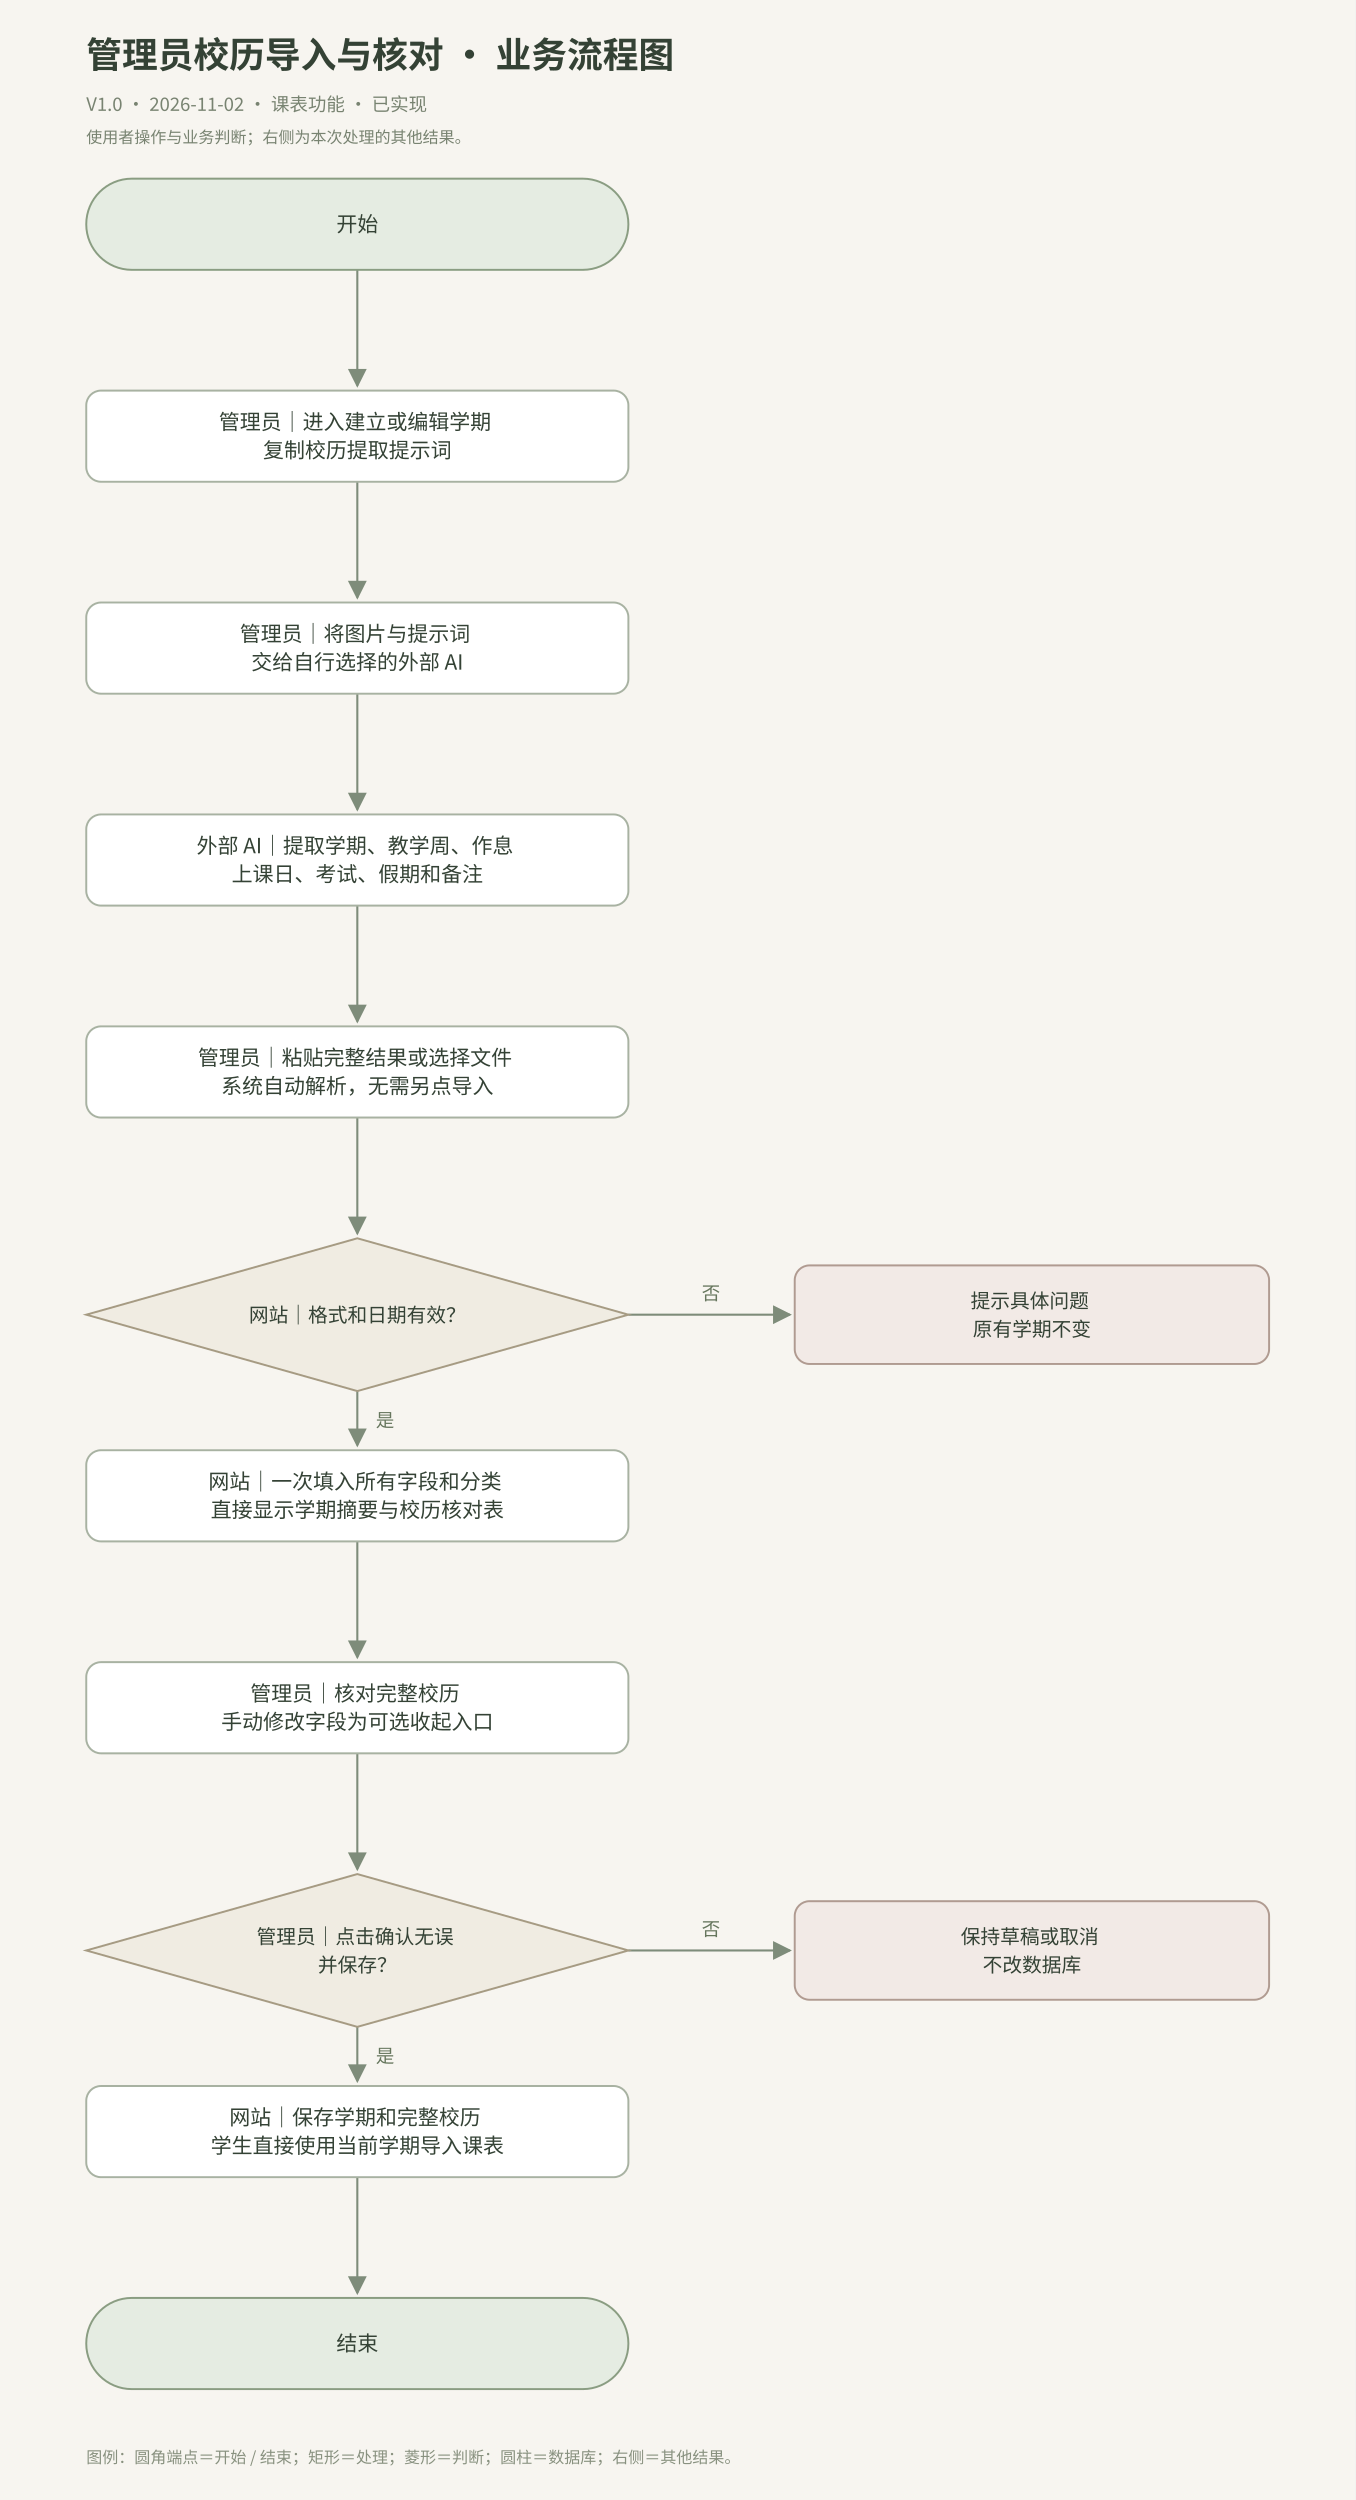
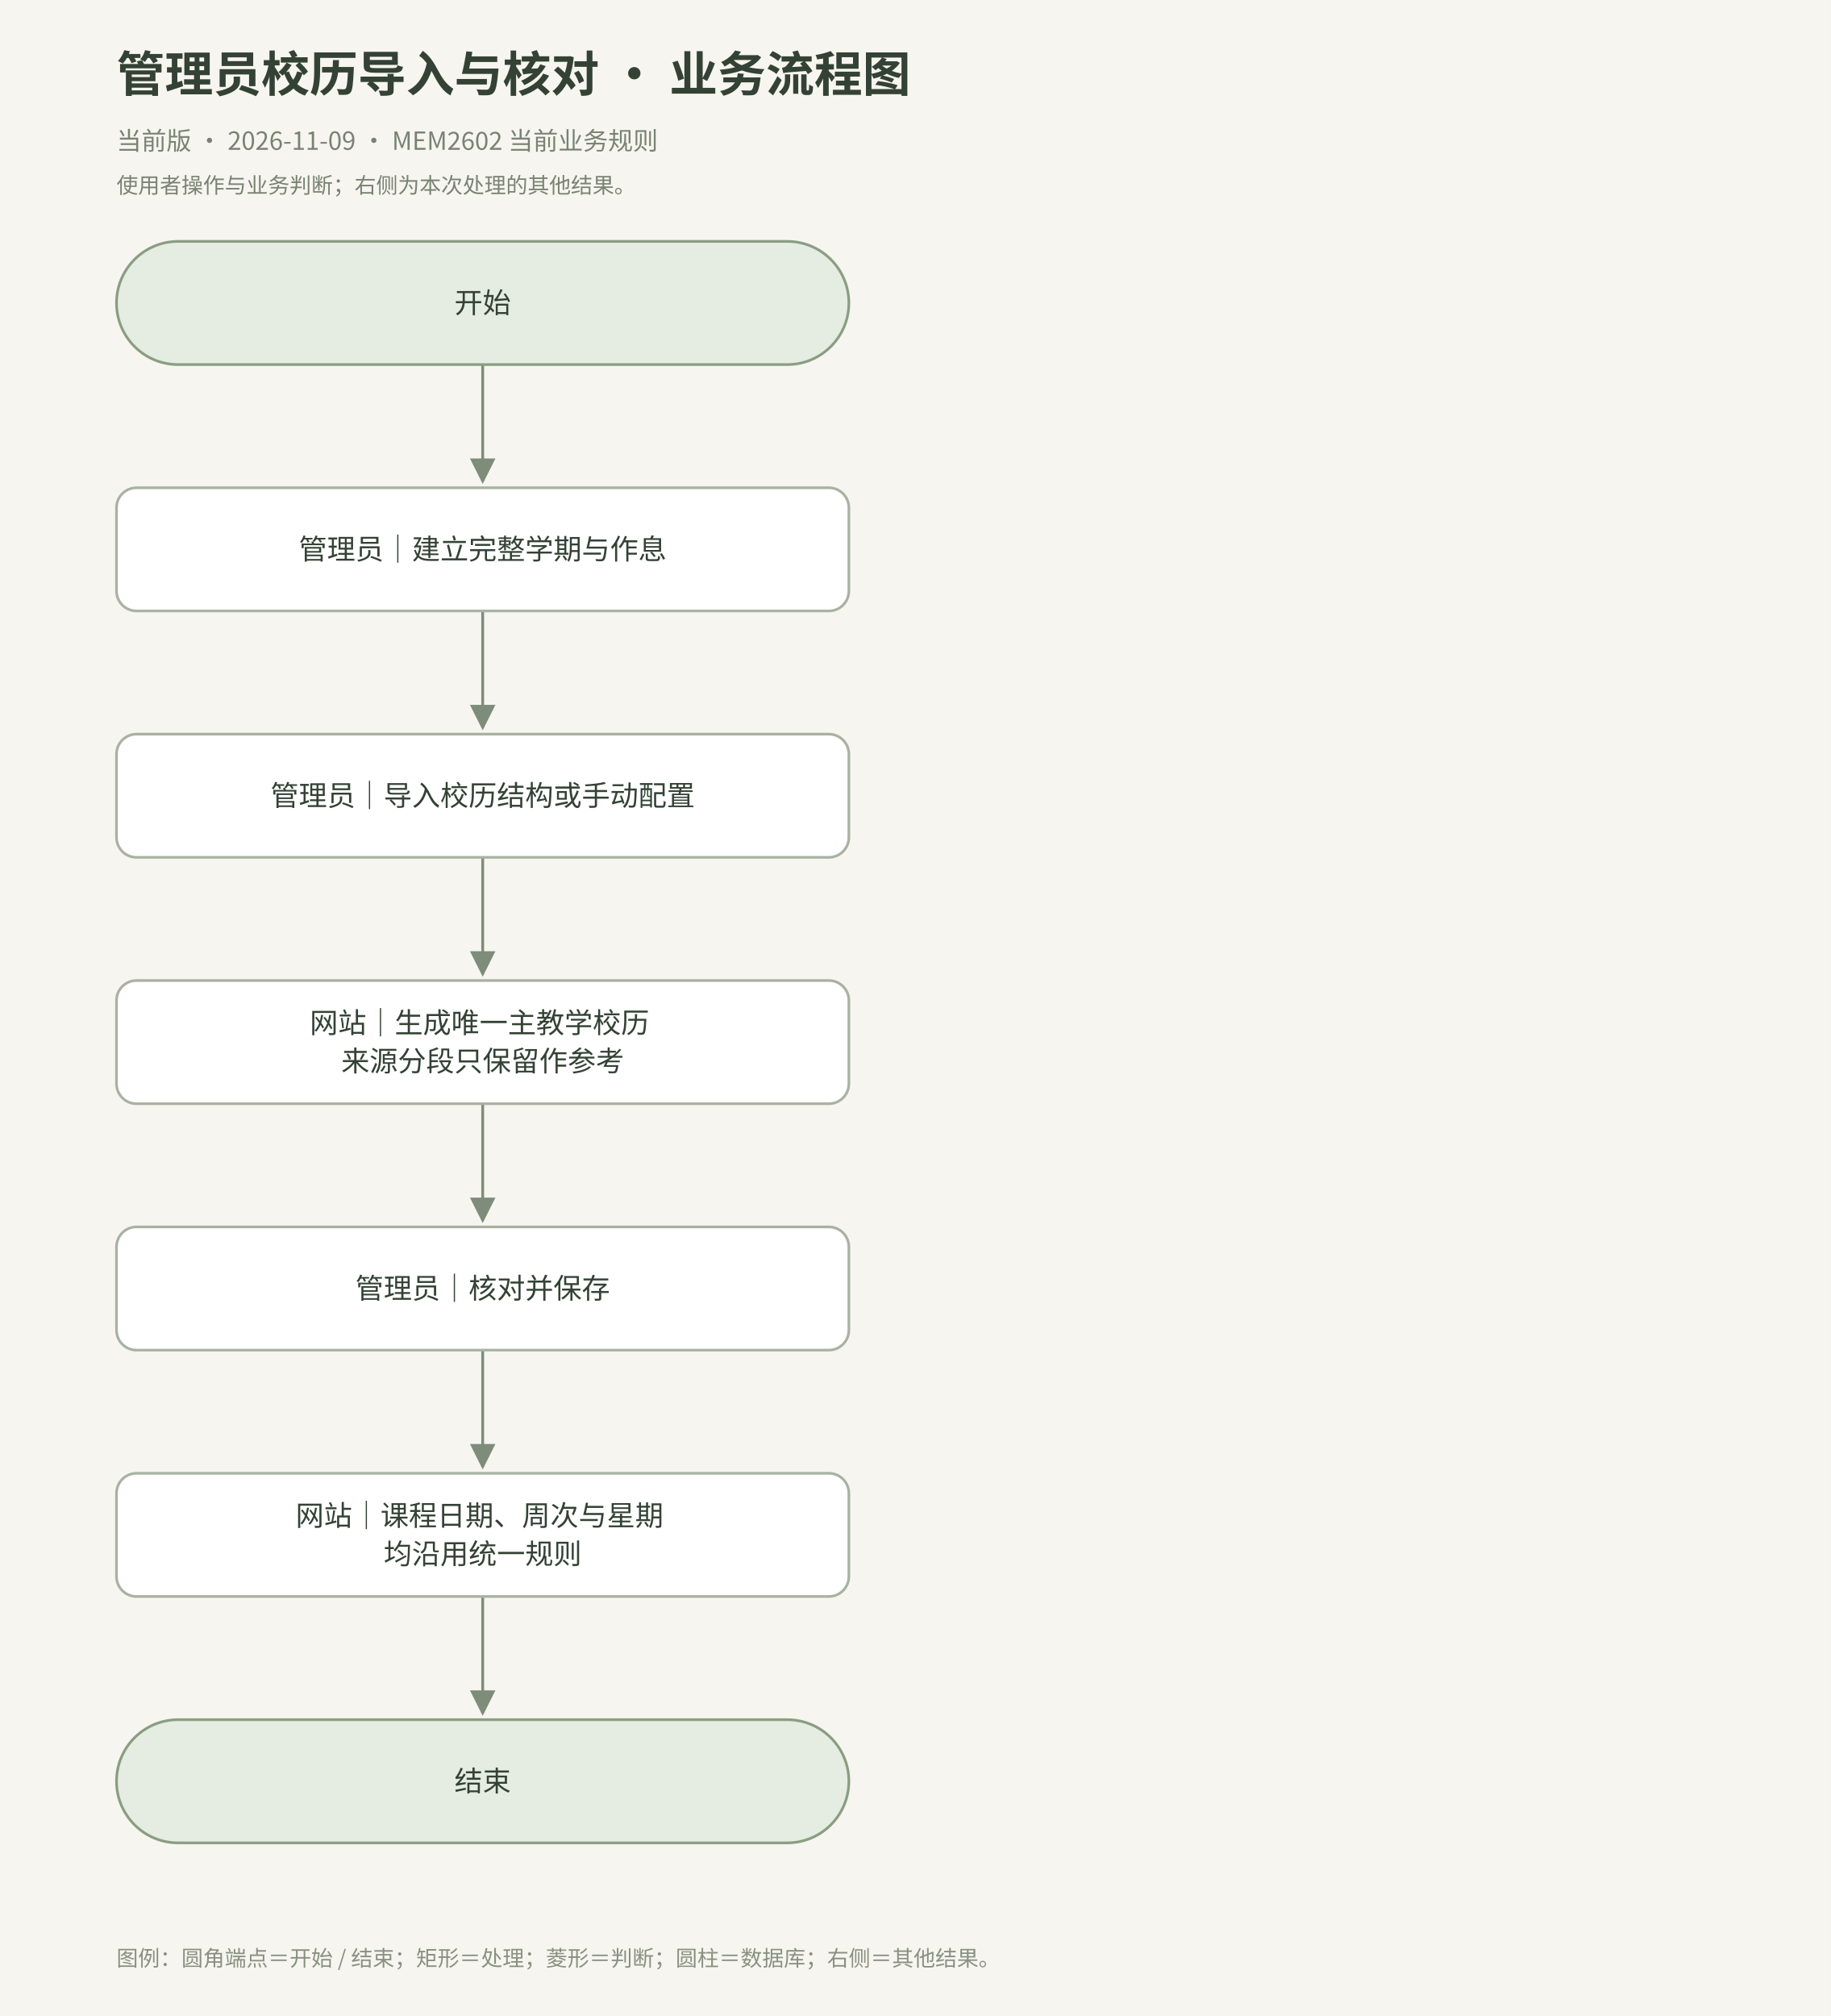
- <svg xmlns="http://www.w3.org/2000/svg" width="1100" height="2029" viewBox="0 0 1100 2029" role="img" aria-labelledby="title desc">
+ <svg xmlns="http://www.w3.org/2000/svg" width="1100" height="1211" viewBox="0 0 1100 1211" role="img" aria-labelledby="title desc">
  <defs>
    <marker id="arrow" markerWidth="9" markerHeight="9" refX="8" refY="4.5" orient="auto" markerUnits="strokeWidth">
      <path d="M0 0 L9 4.5 L0 9 Z" fill="#7E8C7A" />
    </marker>
  </defs>
-   <rect width="1100" height="2029" fill="#F7F5F0" />
+   <rect width="1100" height="1211" fill="#F7F5F0" />
  <g font-family="'Microsoft YaHei','PingFang SC','Noto Sans CJK SC',sans-serif" fill="#344235">
    <text x="70" y="55" font-size="29" font-weight="700">管理员校历导入与核对 · 业务流程图</text>
-     <text x="70" y="90" font-size="15" fill="#788371">V1.0 · 2026-11-02 · 课表功能 · 已实现</text>
+     <text x="70" y="90" font-size="15" fill="#788371">当前版 · 2026-11-09 · MEM2602 当前业务规则</text>
    <text x="70" y="116" font-size="13" fill="#788371">使用者操作与业务判断；右侧为本次处理的其他结果。</text>
-     <path d="M290.0 219 L290.0 313" stroke="#7E8C7A" stroke-width="1.7" fill="none" marker-end="url(#arrow)" />
-     <path d="M290.0 391 L290.0 485" stroke="#7E8C7A" stroke-width="1.7" fill="none" marker-end="url(#arrow)" />
-     <path d="M290.0 563 L290.0 657" stroke="#7E8C7A" stroke-width="1.7" fill="none" marker-end="url(#arrow)" />
-     <path d="M290.0 735 L290.0 829" stroke="#7E8C7A" stroke-width="1.7" fill="none" marker-end="url(#arrow)" />
-     <path d="M290.0 907 L290.0 1001" stroke="#7E8C7A" stroke-width="1.7" fill="none" marker-end="url(#arrow)" />
-     <path d="M510 1067.0 L641 1067.0" stroke="#7E8C7A" stroke-width="1.7" fill="none" marker-end="url(#arrow)" />
-     <text x="569.5" y="1055.0" font-size="15" fill="#66765D">否</text>
-     <path d="M290.0 1129 L290.0 1173" stroke="#7E8C7A" stroke-width="1.7" fill="none" marker-end="url(#arrow)" />
-     <text x="305.0" y="1158.0" font-size="15" fill="#66765D">是</text>
-     <path d="M290.0 1251 L290.0 1345" stroke="#7E8C7A" stroke-width="1.7" fill="none" marker-end="url(#arrow)" />
-     <path d="M290.0 1423 L290.0 1517" stroke="#7E8C7A" stroke-width="1.7" fill="none" marker-end="url(#arrow)" />
-     <path d="M510 1583.0 L641 1583.0" stroke="#7E8C7A" stroke-width="1.7" fill="none" marker-end="url(#arrow)" />
-     <text x="569.5" y="1571.0" font-size="15" fill="#66765D">否</text>
-     <path d="M290.0 1645 L290.0 1689" stroke="#7E8C7A" stroke-width="1.7" fill="none" marker-end="url(#arrow)" />
-     <text x="305.0" y="1674.0" font-size="15" fill="#66765D">是</text>
-     <path d="M290.0 1767 L290.0 1861" stroke="#7E8C7A" stroke-width="1.7" fill="none" marker-end="url(#arrow)" />
+     <path d="M290.0 219 L290.0 289" stroke="#7E8C7A" stroke-width="1.7" fill="none" marker-end="url(#arrow)" />
+     <path d="M290.0 367 L290.0 437" stroke="#7E8C7A" stroke-width="1.7" fill="none" marker-end="url(#arrow)" />
+     <path d="M290.0 515 L290.0 585" stroke="#7E8C7A" stroke-width="1.7" fill="none" marker-end="url(#arrow)" />
+     <path d="M290.0 663 L290.0 733" stroke="#7E8C7A" stroke-width="1.7" fill="none" marker-end="url(#arrow)" />
+     <path d="M290.0 811 L290.0 881" stroke="#7E8C7A" stroke-width="1.7" fill="none" marker-end="url(#arrow)" />
+     <path d="M290.0 959 L290.0 1029" stroke="#7E8C7A" stroke-width="1.7" fill="none" marker-end="url(#arrow)" />
    <rect x="70" y="145" width="440" height="74" rx="37.0" fill="#E5ECE2" stroke="#8A9D82" stroke-width="1.6" />
    <text text-anchor="middle" font-size="17">
      <tspan x="290.0" y="188.0">开始</tspan>
    </text>
-     <rect x="70" y="317" width="440" height="74" rx="12" fill="#FFFFFF" stroke="#A8B2A2" stroke-width="1.6" />
+     <rect x="70" y="293" width="440" height="74" rx="12" fill="#FFFFFF" stroke="#A8B2A2" stroke-width="1.6" />
    <text text-anchor="middle" font-size="17">
-       <tspan x="290.0" y="348.5">管理员｜进入建立或编辑学期</tspan>
-       <tspan x="290.0" y="371.5">复制校历提取提示词</tspan>
+       <tspan x="290.0" y="336.0">管理员｜建立完整学期与作息</tspan>
    </text>
-     <rect x="70" y="489" width="440" height="74" rx="12" fill="#FFFFFF" stroke="#A8B2A2" stroke-width="1.6" />
+     <rect x="70" y="441" width="440" height="74" rx="12" fill="#FFFFFF" stroke="#A8B2A2" stroke-width="1.6" />
    <text text-anchor="middle" font-size="17">
-       <tspan x="290.0" y="520.5">管理员｜将图片与提示词</tspan>
-       <tspan x="290.0" y="543.5">交给自行选择的外部 AI</tspan>
+       <tspan x="290.0" y="484.0">管理员｜导入校历结构或手动配置</tspan>
    </text>
-     <rect x="70" y="661" width="440" height="74" rx="12" fill="#FFFFFF" stroke="#A8B2A2" stroke-width="1.6" />
+     <rect x="70" y="589" width="440" height="74" rx="12" fill="#FFFFFF" stroke="#A8B2A2" stroke-width="1.6" />
    <text text-anchor="middle" font-size="17">
-       <tspan x="290.0" y="692.5">外部 AI｜提取学期、教学周、作息</tspan>
-       <tspan x="290.0" y="715.5">上课日、考试、假期和备注</tspan>
+       <tspan x="290.0" y="620.5">网站｜生成唯一主教学校历</tspan>
+       <tspan x="290.0" y="643.5">来源分段只保留作参考</tspan>
    </text>
-     <rect x="70" y="833" width="440" height="74" rx="12" fill="#FFFFFF" stroke="#A8B2A2" stroke-width="1.6" />
+     <rect x="70" y="737" width="440" height="74" rx="12" fill="#FFFFFF" stroke="#A8B2A2" stroke-width="1.6" />
    <text text-anchor="middle" font-size="17">
-       <tspan x="290.0" y="864.5">管理员｜粘贴完整结果或选择文件</tspan>
-       <tspan x="290.0" y="887.5">系统自动解析，无需另点导入</tspan>
+       <tspan x="290.0" y="780.0">管理员｜核对并保存</tspan>
    </text>
-     <polygon points="290.0,1005 510,1067.0 290.0,1129 70,1067.0" fill="#F0ECE2" stroke="#A69B83" stroke-width="1.6" />
-     <text text-anchor="middle" font-size="16">
-       <tspan x="290.0" y="1073.0">网站｜格式和日期有效？</tspan>
+     <rect x="70" y="885" width="440" height="74" rx="12" fill="#FFFFFF" stroke="#A8B2A2" stroke-width="1.6" />
+     <text text-anchor="middle" font-size="17">
+       <tspan x="290.0" y="916.5">网站｜课程日期、周次与星期</tspan>
+       <tspan x="290.0" y="939.5">均沿用统一规则</tspan>
    </text>
-     <rect x="645" y="1027.0" width="385" height="80" rx="12" fill="#F2EAE6" stroke="#B09B91" stroke-width="1.6" />
-     <text text-anchor="middle" font-size="16">
-       <tspan x="837.5" y="1061.5">提示具体问题</tspan>
-       <tspan x="837.5" y="1084.5">原有学期不变</tspan>
+     <rect x="70" y="1033" width="440" height="74" rx="37.0" fill="#E5ECE2" stroke="#8A9D82" stroke-width="1.6" />
+     <text text-anchor="middle" font-size="17">
+       <tspan x="290.0" y="1076.0">结束</tspan>
    </text>
-     <rect x="70" y="1177" width="440" height="74" rx="12" fill="#FFFFFF" stroke="#A8B2A2" stroke-width="1.6" />
-     <text text-anchor="middle" font-size="17">
-       <tspan x="290.0" y="1208.5">网站｜一次填入所有字段和分类</tspan>
-       <tspan x="290.0" y="1231.5">直接显示学期摘要与校历核对表</tspan>
-     </text>
-     <rect x="70" y="1349" width="440" height="74" rx="12" fill="#FFFFFF" stroke="#A8B2A2" stroke-width="1.6" />
-     <text text-anchor="middle" font-size="17">
-       <tspan x="290.0" y="1380.5">管理员｜核对完整校历</tspan>
-       <tspan x="290.0" y="1403.5">手动修改字段为可选收起入口</tspan>
-     </text>
-     <polygon points="290.0,1521 510,1583.0 290.0,1645 70,1583.0" fill="#F0ECE2" stroke="#A69B83" stroke-width="1.6" />
-     <text text-anchor="middle" font-size="16">
-       <tspan x="290.0" y="1577.5">管理员｜点击确认无误</tspan>
-       <tspan x="290.0" y="1600.5">并保存？</tspan>
-     </text>
-     <rect x="645" y="1543.0" width="385" height="80" rx="12" fill="#F2EAE6" stroke="#B09B91" stroke-width="1.6" />
-     <text text-anchor="middle" font-size="16">
-       <tspan x="837.5" y="1577.5">保持草稿或取消</tspan>
-       <tspan x="837.5" y="1600.5">不改数据库</tspan>
-     </text>
-     <rect x="70" y="1693" width="440" height="74" rx="12" fill="#FFFFFF" stroke="#A8B2A2" stroke-width="1.6" />
-     <text text-anchor="middle" font-size="17">
-       <tspan x="290.0" y="1724.5">网站｜保存学期和完整校历</tspan>
-       <tspan x="290.0" y="1747.5">学生直接使用当前学期导入课表</tspan>
-     </text>
-     <rect x="70" y="1865" width="440" height="74" rx="37.0" fill="#E5ECE2" stroke="#8A9D82" stroke-width="1.6" />
-     <text text-anchor="middle" font-size="17">
-       <tspan x="290.0" y="1908.0">结束</tspan>
-     </text>
-     <text x="70" y="1999" font-size="13" fill="#88917F">图例：圆角端点＝开始 / 结束；矩形＝处理；菱形＝判断；圆柱＝数据库；右侧＝其他结果。</text>
+     <text x="70" y="1181" font-size="13" fill="#88917F">图例：圆角端点＝开始 / 结束；矩形＝处理；菱形＝判断；圆柱＝数据库；右侧＝其他结果。</text>
  </g>
</svg>
